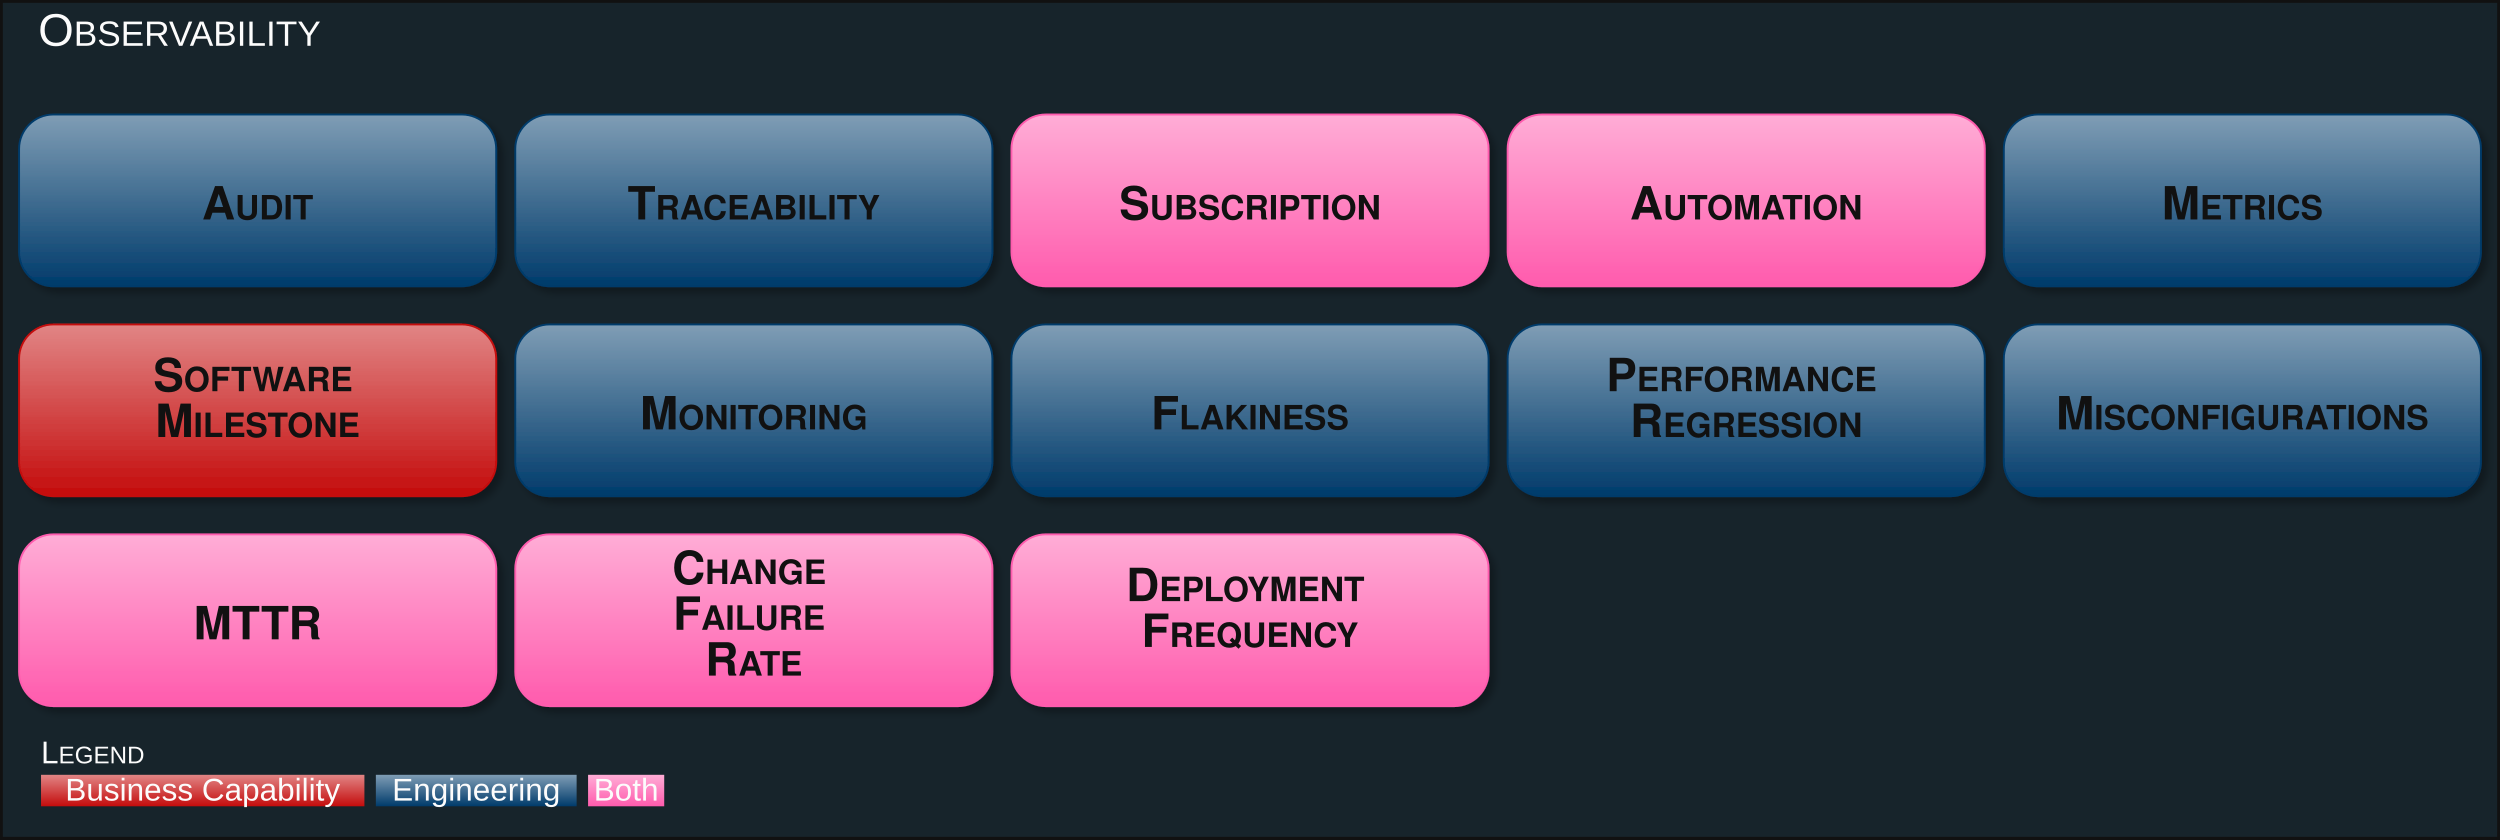
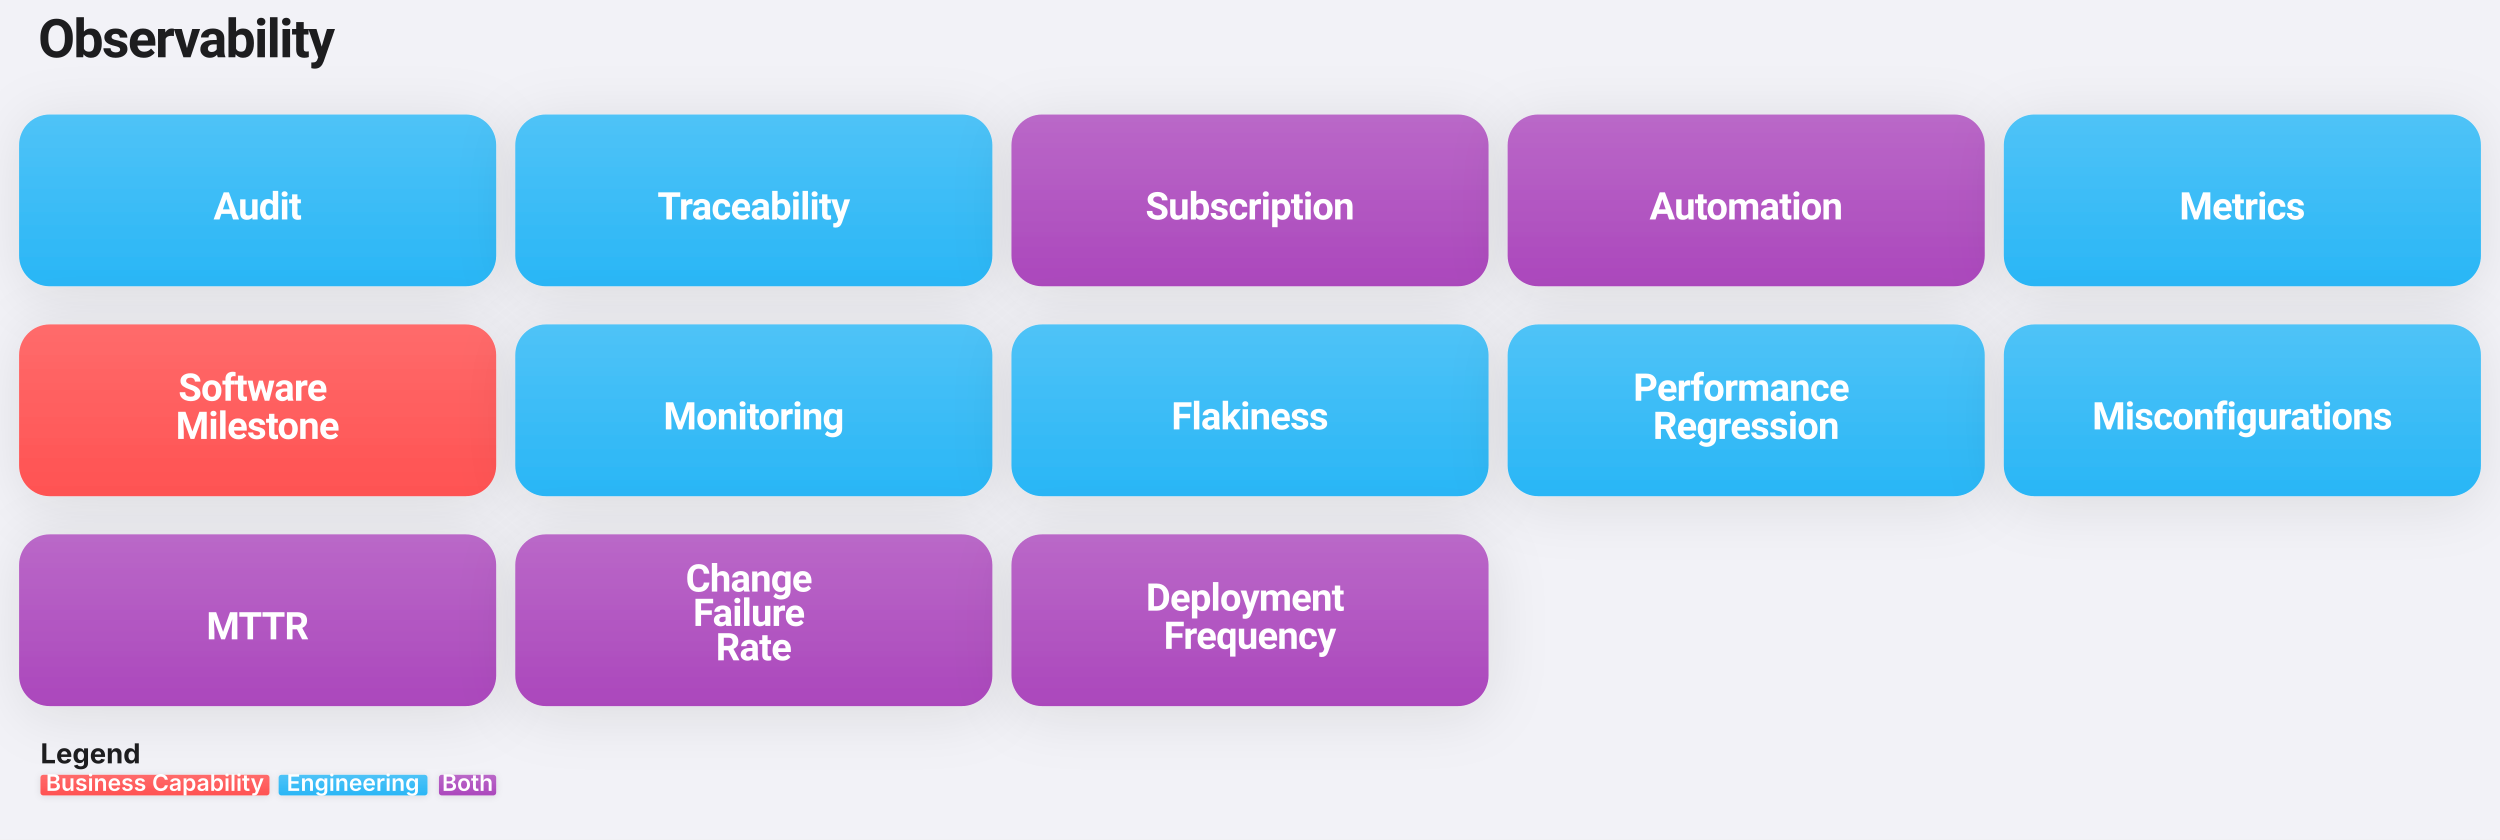
<svg xmlns="http://www.w3.org/2000/svg" width="1310.0" height="440.0" viewBox="0 0 1310.0 440.0" id="diag_37cc8d01-f063-4623-ac65-058f365caa15">
  <defs>
    <linearGradient id="grad_Business_Capability_37cc8d01-f063-4623-ac65-058f365caa15" x2="0%" y2="100%">
-       <stop class="stop1" offset="0%" stop-color="#e18585" />
-       <stop class="stop2" offset="100%" stop-color="hsl(0.0,88.5%,40.8%)" />
+       <stop class="stop1" offset="0%" stop-color="#ff6b6b" />
+       <stop class="stop2" offset="100%" stop-color="#ff5252" />
    </linearGradient>
    <linearGradient id="grad_Engineering_37cc8d01-f063-4623-ac65-058f365caa15" x2="0%" y2="100%">
-       <stop class="stop1" offset="0%" stop-color="#7f9db5" />
-       <stop class="stop2" offset="100%" stop-color="hsl(207.0,100.0%,21.0%)" />
+       <stop class="stop1" offset="0%" stop-color="#4fc3f7" />
+       <stop class="stop2" offset="100%" stop-color="#29b6f6" />
    </linearGradient>
    <linearGradient id="grad_Both_37cc8d01-f063-4623-ac65-058f365caa15" x2="0%" y2="100%">
-       <stop class="stop1" offset="0%" stop-color="#ffadd6" />
-       <stop class="stop2" offset="100%" stop-color="hsl(330.0,100.0%,67.8%)" />
+       <stop class="stop1" offset="0%" stop-color="#ba68c8" />
+       <stop class="stop2" offset="100%" stop-color="#ab47bc" />
    </linearGradient>
-     <filter id="filter">
-       <feMorphology in="SourceAlpha" operator="dilate" radius="2" result="OUTLINE" />
-       <feComposite operator="out" in="OUTLINE" in2="SourceAlpha" />
+     <filter id="ios-shadow" x="-50%" y="-50%" width="200%" height="200%">
+       <feDropShadow dx="0" dy="2" stdDeviation="8" flood-color="rgba(0,0,0,0.15)" flood-opacity="1" />
+       <feDropShadow dx="0" dy="4" stdDeviation="16" flood-color="rgba(0,0,0,0.1)" flood-opacity="1" />
    </filter>
-     <filter id="poly" x="0" y="0" width="200%" height="200%">
-       <feOffset result="offOut" in="SourceGraphic" dx="10" dy="15" />
-       <feGaussianBlur result="blurOut" in="offOut" stdDeviation="5" />
-       <feBlend in="SourceGraphic" in2="blurOut" mode="normal" />
-     </filter>
-     <filter id="shadow2">
-       <feDropShadow dx="-0.8" dy="-0.8" stdDeviation="0" flood-color="pink" flood-opacity="0.5" />
+     <filter id="inner-highlight">
+       <feFlood flood-color="rgba(255,255,255,0.2)" />
+       <feComposite operator="in" in2="SourceGraphic" />
    </filter>
    <style>
-             #diag_37cc8d01-f063-4623-ac65-058f365caa15 .shadowed {
-             -webkit-filter: drop-shadow( 3px 3px 2px rgba(0, 0, 0, .3));
-             filter: drop-shadow( 3px 3px 2px rgba(0, 0, 0, .3));
-             }
-             #diag_37cc8d01-f063-4623-ac65-058f365caa15  .filtered {
-             filter: url(#filter);
-             fill: black;
-             font-family: 'Ultra', serif;
-             font-size: 100px;
- 
-             }
-             #diag_37cc8d01-f063-4623-ac65-058f365caa15  .filtered-small {
-             filter: url(#filter);
-             fill: black;
-             font-family: 'Ultra', serif;
-             font-size: 14px;
- 
+             #diag_37cc8d01-f063-4623-ac65-058f365caa15 .ios-card {
+                 filter: url(#ios-shadow);
+                 transition: all 0.2s ease-in-out;
            }

-             .glass:after,.glass:before{content:"";display:block;position:absolute}.glass{overflow:hidden;color:#fff;text-shadow:0
-             1px 2px rgba(0,0,0,.7);background-image:radial-gradient(circle at
-             center,rgba(0,167,225,.25),rgba(0,110,149,.5));box-shadow:0 5px 10px rgba(0,0,0,.75),inset 0 0 0 2px
-             rgba(0,0,0,.3),inset 0 -6px 6px -3px
-             rgba(0,129,174,.2);position:relative}.glass:after{background:rgba(0,167,225,.2);z-index:0;height:100%;width:100%;top:0;left:0;backdrop-filter:blur(3px)
-             saturate(400%);-webkit-backdrop-filter:blur(3px) saturate(400%)}.glass:before{width:calc(100% -
-             4px);height:35px;background-image:linear-gradient(rgba(255,255,255,.7),rgba(255,255,255,0));top:2px;left:2px;border-radius:30px
-             30px 200px 200px;opacity:.7}.glass:hover{text-shadow:0 1px 2px
-             rgba(0,0,0,.9)}.glass:hover:before{opacity:1}.glass:active{text-shadow:0 0 2px rgba(0,0,0,.9);box-shadow:0
-             3px 8px rgba(0,0,0,.75),inset 0 0 0 2px rgba(0,0,0,.3),inset 0 -6px 6px -3px
-             rgba(0,129,174,.2)}.glass:active:before{height:25px}
+             #diag_37cc8d01-f063-4623-ac65-058f365caa15 .ios-card:hover {
+                 filter: url(#ios-shadow) brightness(1.05);
+                 transform: translateY(-2px);
+             }

-             #diag_37cc8d01-f063-4623-ac65-058f365caa15  .boxText {
-             font-size:24px;
-             font-family: 'Inter var', system-ui, 'Helvetica Neue', Helvetica, Arial, sans-serif;
-             font-variant: small-caps;
-             font-weight: bold;
+             #diag_37cc8d01-f063-4623-ac65-058f365caa15 .boxText {
+                 font-size: 20px;
+                 font-family: -apple-system, BlinkMacSystemFont, 'SF Pro Display', 'Segoe UI', Roboto, Helvetica, Arial, sans-serif;
+                 font-weight: 600;
+                 letter-spacing: -0.02em;
+             }
+ 
+             #diag_37cc8d01-f063-4623-ac65-058f365caa15 .title-text {
+                 font-size: 28px;
+                 font-family: -apple-system, BlinkMacSystemFont, 'SF Pro Display', 'Segoe UI', Roboto, Helvetica, Arial, sans-serif;
+                 font-weight: 700;
+                 letter-spacing: -0.03em;
            }
        </style>
-     <polygon id="ppoint" points="0,5 1.667,2.5 0,0 5,2.5" stroke-width="7" />
-     <rect id="bbox" class="shadowed" width="250" height="90" ry="18" rx="18" />
-     <path id="hconnector" d="M260,50.0 h34" stroke-width="3" stroke-linecap="round" stroke-linejoin="round" />
-     <path id="vconnector" d="M135,100 v34" stroke-width="3" stroke-linecap="round" stroke-linejoin="round" />
+     <rect id="ios-card" class="ios-card" width="250" height="90" ry="16" rx="16" />
  </defs>
-   <rect width="100%" height="100%" fill="#17242b" stroke="#111111" stroke-width="3" />
+   <rect width="100%" height="100%" fill="#f2f2f7" stroke="none" />
  <g transform="translate(0,0)">
    <g transform="translate(0,0)">
-       <text x="20" y="24" text-anchor="start" font-size="24" font-family="Arial,DejaVu Sans,sans-serif" font-variant="small-caps" fill="#fcfcfc">Observability</text>
+       <text x="20" y="30" text-anchor="start" class="title-text" fill="#1d1d1f">Observability</text>
    </g>
    <g transform="translate(0,50)">
      <g transform="translate(0,0)">
-         <rect x="10" y="10" class="shadowed" width="250" height="90" ry="18" rx="18" style="fill: url(#grad_Engineering_37cc8d01-f063-4623-ac65-058f365caa15); stroke: #003b6b;stroke-width: 1;" />
-         <text x="135" fill="#111111" y="65" text-anchor="middle" style="fill:#111111; font-family: 'Ultra', serif;font-size:24px;font-family: 'Inter var', system-ui, 'Helvetica Neue', Helvetica, Arial, sans-serif;font-variant: small-caps;font-weight: bold;">
+         <rect x="10" y="10" class="ios-card" width="250" height="90" ry="16" rx="16" style="fill: url(#grad_Engineering_37cc8d01-f063-4623-ac65-058f365caa15); stroke: none;" />
+         <text x="135" y="65" text-anchor="middle" class="boxText" fill="white">
          <tspan x="135">Audit</tspan>
        </text>
      </g>
      <g transform="translate(260,0)">
-         <rect x="10" y="10" class="shadowed" width="250" height="90" ry="18" rx="18" style="fill: url(#grad_Engineering_37cc8d01-f063-4623-ac65-058f365caa15); stroke: #003b6b;stroke-width: 1;" />
-         <text x="135" fill="#111111" y="65" text-anchor="middle" style="fill:#111111; font-family: 'Ultra', serif;font-size:24px;font-family: 'Inter var', system-ui, 'Helvetica Neue', Helvetica, Arial, sans-serif;font-variant: small-caps;font-weight: bold;">
+         <rect x="10" y="10" class="ios-card" width="250" height="90" ry="16" rx="16" style="fill: url(#grad_Engineering_37cc8d01-f063-4623-ac65-058f365caa15); stroke: none;" />
+         <text x="135" y="65" text-anchor="middle" class="boxText" fill="white">
          <tspan x="135">Traceability</tspan>
        </text>
      </g>
      <g transform="translate(520,0)">
-         <rect x="10" y="10" class="shadowed" width="250" height="90" ry="18" rx="18" style="fill: url(#grad_Both_37cc8d01-f063-4623-ac65-058f365caa15); stroke: #FF5BAE;stroke-width: 1;" />
-         <text x="135" fill="#111111" y="65" text-anchor="middle" style="fill:#111111; font-family: 'Ultra', serif;font-size:24px;font-family: 'Inter var', system-ui, 'Helvetica Neue', Helvetica, Arial, sans-serif;font-variant: small-caps;font-weight: bold;">
+         <rect x="10" y="10" class="ios-card" width="250" height="90" ry="16" rx="16" style="fill: url(#grad_Both_37cc8d01-f063-4623-ac65-058f365caa15); stroke: none;" />
+         <text x="135" y="65" text-anchor="middle" class="boxText" fill="white">
          <tspan x="135">Subscription</tspan>
        </text>
      </g>
      <g transform="translate(780,0)">
-         <rect x="10" y="10" class="shadowed" width="250" height="90" ry="18" rx="18" style="fill: url(#grad_Both_37cc8d01-f063-4623-ac65-058f365caa15); stroke: #FF5BAE;stroke-width: 1;" />
-         <text x="135" fill="#111111" y="65" text-anchor="middle" style="fill:#111111; font-family: 'Ultra', serif;font-size:24px;font-family: 'Inter var', system-ui, 'Helvetica Neue', Helvetica, Arial, sans-serif;font-variant: small-caps;font-weight: bold;">
+         <rect x="10" y="10" class="ios-card" width="250" height="90" ry="16" rx="16" style="fill: url(#grad_Both_37cc8d01-f063-4623-ac65-058f365caa15); stroke: none;" />
+         <text x="135" y="65" text-anchor="middle" class="boxText" fill="white">
          <tspan x="135">Automation</tspan>
        </text>
      </g>
      <g transform="translate(1040,0)">
-         <rect x="10" y="10" class="shadowed" width="250" height="90" ry="18" rx="18" style="fill: url(#grad_Engineering_37cc8d01-f063-4623-ac65-058f365caa15); stroke: #003b6b;stroke-width: 1;" />
-         <text x="135" fill="#111111" y="65" text-anchor="middle" style="fill:#111111; font-family: 'Ultra', serif;font-size:24px;font-family: 'Inter var', system-ui, 'Helvetica Neue', Helvetica, Arial, sans-serif;font-variant: small-caps;font-weight: bold;">
+         <rect x="10" y="10" class="ios-card" width="250" height="90" ry="16" rx="16" style="fill: url(#grad_Engineering_37cc8d01-f063-4623-ac65-058f365caa15); stroke: none;" />
+         <text x="135" y="65" text-anchor="middle" class="boxText" fill="white">
          <tspan x="135">Metrics</tspan>
        </text>
      </g>
      <g transform="translate(0,110)">
-         <rect x="10" y="10" class="shadowed" width="250" height="90" ry="18" rx="18" style="fill: url(#grad_Business_Capability_37cc8d01-f063-4623-ac65-058f365caa15); stroke: #C40C0C;stroke-width: 1;" />
-         <text x="135" fill="#111111" y="45" text-anchor="middle" style="fill:#111111; font-family: 'Ultra', serif;font-size:24px;font-family: 'Inter var', system-ui, 'Helvetica Neue', Helvetica, Arial, sans-serif;font-variant: small-caps;font-weight: bold;">
+         <rect x="10" y="10" class="ios-card" width="250" height="90" ry="16" rx="16" style="fill: url(#grad_Business_Capability_37cc8d01-f063-4623-ac65-058f365caa15); stroke: none;" />
+         <text x="135" y="50" text-anchor="middle" class="boxText" fill="white">
          <tspan x="135">Software</tspan>
-           <tspan x="135" dy="24">Milestone</tspan>
+           <tspan x="135" dy="20">Milestone</tspan>
        </text>
      </g>
      <g transform="translate(260,110)">
-         <rect x="10" y="10" class="shadowed" width="250" height="90" ry="18" rx="18" style="fill: url(#grad_Engineering_37cc8d01-f063-4623-ac65-058f365caa15); stroke: #003b6b;stroke-width: 1;" />
-         <text x="135" fill="#111111" y="65" text-anchor="middle" style="fill:#111111; font-family: 'Ultra', serif;font-size:24px;font-family: 'Inter var', system-ui, 'Helvetica Neue', Helvetica, Arial, sans-serif;font-variant: small-caps;font-weight: bold;">
+         <rect x="10" y="10" class="ios-card" width="250" height="90" ry="16" rx="16" style="fill: url(#grad_Engineering_37cc8d01-f063-4623-ac65-058f365caa15); stroke: none;" />
+         <text x="135" y="65" text-anchor="middle" class="boxText" fill="white">
          <tspan x="135">Monitoring</tspan>
        </text>
      </g>
      <g transform="translate(520,110)">
-         <rect x="10" y="10" class="shadowed" width="250" height="90" ry="18" rx="18" style="fill: url(#grad_Engineering_37cc8d01-f063-4623-ac65-058f365caa15); stroke: #003b6b;stroke-width: 1;" />
-         <text x="135" fill="#111111" y="65" text-anchor="middle" style="fill:#111111; font-family: 'Ultra', serif;font-size:24px;font-family: 'Inter var', system-ui, 'Helvetica Neue', Helvetica, Arial, sans-serif;font-variant: small-caps;font-weight: bold;">
+         <rect x="10" y="10" class="ios-card" width="250" height="90" ry="16" rx="16" style="fill: url(#grad_Engineering_37cc8d01-f063-4623-ac65-058f365caa15); stroke: none;" />
+         <text x="135" y="65" text-anchor="middle" class="boxText" fill="white">
          <tspan x="135">Flakiness</tspan>
        </text>
      </g>
      <g transform="translate(780,110)">
-         <rect x="10" y="10" class="shadowed" width="250" height="90" ry="18" rx="18" style="fill: url(#grad_Engineering_37cc8d01-f063-4623-ac65-058f365caa15); stroke: #003b6b;stroke-width: 1;" />
-         <text x="135" fill="#111111" y="45" text-anchor="middle" style="fill:#111111; font-family: 'Ultra', serif;font-size:24px;font-family: 'Inter var', system-ui, 'Helvetica Neue', Helvetica, Arial, sans-serif;font-variant: small-caps;font-weight: bold;">
+         <rect x="10" y="10" class="ios-card" width="250" height="90" ry="16" rx="16" style="fill: url(#grad_Engineering_37cc8d01-f063-4623-ac65-058f365caa15); stroke: none;" />
+         <text x="135" y="50" text-anchor="middle" class="boxText" fill="white">
          <tspan x="135">Performance</tspan>
-           <tspan x="135" dy="24">Regression</tspan>
+           <tspan x="135" dy="20">Regression</tspan>
        </text>
      </g>
      <g transform="translate(1040,110)">
-         <rect x="10" y="10" class="shadowed" width="250" height="90" ry="18" rx="18" style="fill: url(#grad_Engineering_37cc8d01-f063-4623-ac65-058f365caa15); stroke: #003b6b;stroke-width: 1;" />
-         <text x="135" fill="#111111" y="65" text-anchor="middle" style="fill:#111111; font-family: 'Ultra', serif;font-size:24px;font-family: 'Inter var', system-ui, 'Helvetica Neue', Helvetica, Arial, sans-serif;font-variant: small-caps;font-weight: bold;">
+         <rect x="10" y="10" class="ios-card" width="250" height="90" ry="16" rx="16" style="fill: url(#grad_Engineering_37cc8d01-f063-4623-ac65-058f365caa15); stroke: none;" />
+         <text x="135" y="65" text-anchor="middle" class="boxText" fill="white">
          <tspan x="135">Misconfigurations</tspan>
        </text>
      </g>
      <g transform="translate(0,220)">
-         <rect x="10" y="10" class="shadowed" width="250" height="90" ry="18" rx="18" style="fill: url(#grad_Both_37cc8d01-f063-4623-ac65-058f365caa15); stroke: #FF5BAE;stroke-width: 1;" />
-         <text x="135" fill="#111111" y="65" text-anchor="middle" style="fill:#111111; font-family: 'Ultra', serif;font-size:24px;font-family: 'Inter var', system-ui, 'Helvetica Neue', Helvetica, Arial, sans-serif;font-variant: small-caps;font-weight: bold;">
+         <rect x="10" y="10" class="ios-card" width="250" height="90" ry="16" rx="16" style="fill: url(#grad_Both_37cc8d01-f063-4623-ac65-058f365caa15); stroke: none;" />
+         <text x="135" y="65" text-anchor="middle" class="boxText" fill="white">
          <tspan x="135">MTTR</tspan>
        </text>
      </g>
      <g transform="translate(260,220)">
-         <rect x="10" y="10" class="shadowed" width="250" height="90" ry="18" rx="18" style="fill: url(#grad_Both_37cc8d01-f063-4623-ac65-058f365caa15); stroke: #FF5BAE;stroke-width: 1;" />
-         <text x="135" fill="#111111" y="36" text-anchor="middle" style="fill:#111111; font-family: 'Ultra', serif;font-size:24px;font-family: 'Inter var', system-ui, 'Helvetica Neue', Helvetica, Arial, sans-serif;font-variant: small-caps;font-weight: bold;">
+         <rect x="10" y="10" class="ios-card" width="250" height="90" ry="16" rx="16" style="fill: url(#grad_Both_37cc8d01-f063-4623-ac65-058f365caa15); stroke: none;" />
+         <text x="135" y="40" text-anchor="middle" class="boxText" fill="white">
          <tspan x="135">Change</tspan>
-           <tspan x="135" dy="24">Failure</tspan>
-           <tspan x="135" dy="24">Rate</tspan>
+           <tspan x="135" dy="18">Failure</tspan>
+           <tspan x="135" dy="18">Rate</tspan>
        </text>
      </g>
      <g transform="translate(520,220)">
-         <rect x="10" y="10" class="shadowed" width="250" height="90" ry="18" rx="18" style="fill: url(#grad_Both_37cc8d01-f063-4623-ac65-058f365caa15); stroke: #FF5BAE;stroke-width: 1;" />
-         <text x="135" fill="#111111" y="45" text-anchor="middle" style="fill:#111111; font-family: 'Ultra', serif;font-size:24px;font-family: 'Inter var', system-ui, 'Helvetica Neue', Helvetica, Arial, sans-serif;font-variant: small-caps;font-weight: bold;">
+         <rect x="10" y="10" class="ios-card" width="250" height="90" ry="16" rx="16" style="fill: url(#grad_Both_37cc8d01-f063-4623-ac65-058f365caa15); stroke: none;" />
+         <text x="135" y="50" text-anchor="middle" class="boxText" fill="white">
          <tspan x="135">Deployment</tspan>
-           <tspan x="135" dy="24">Frequency</tspan>
+           <tspan x="135" dy="20">Frequency</tspan>
        </text>
      </g>
-       <g transform="translate(20,350.0),scale(0.15)">
-         <text x="10" font-size="110" font-family="Arial,DejaVu Sans,sans-serif" font-variant="small-caps" fill="#fcfcfc">Legend</text>
-         <g transform="translate(10.0,40)" font-family="Arial,DejaVu Sans,sans-serif" font-size="110">
-           <rect x="0" y="0" width="1129.667" height="110" fill="url(#grad_Business_Capability_37cc8d01-f063-4623-ac65-058f365caa15)" />
-           <text text-anchor="middle" style="fill:#fcfcfc" x="564.833" y="90" textLength="1119.667">Business Capability</text>
+       <g transform="translate(20,350.0),scale(0.12)">
+         <text x="10" font-size="120" font-family="-apple-system, BlinkMacSystemFont, 'SF Pro Display', sans-serif" font-weight="700" fill="#1d1d1f">Legend</text>
+         <g transform="translate(10.0,50)" font-family="-apple-system, BlinkMacSystemFont, 'SF Pro Display', sans-serif" font-size="100" font-weight="600">
+           <rect x="0" y="0" width="1000" height="90" fill="url(#grad_Business_Capability_37cc8d01-f063-4623-ac65-058f365caa15)" rx="12" ry="12" filter="url(#ios-shadow)" />
+           <text text-anchor="middle" style="fill:white" x="500" y="70">Business Capability</text>
        </g>
-         <g transform="translate(1179.667,40)" font-family="Arial,DejaVu Sans,sans-serif" font-size="110">
-           <rect x="0" y="0" width="701.333" height="110" fill="url(#grad_Engineering_37cc8d01-f063-4623-ac65-058f365caa15)" />
-           <text text-anchor="middle" style="fill:#fcfcfc" x="350.667" y="90" textLength="691.333">Engineering</text>
+         <g transform="translate(1050,50)" font-family="-apple-system, BlinkMacSystemFont, 'SF Pro Display', sans-serif" font-size="100" font-weight="600">
+           <rect x="0" y="0" width="650" height="90" fill="url(#grad_Engineering_37cc8d01-f063-4623-ac65-058f365caa15)" rx="12" ry="12" filter="url(#ios-shadow)" />
+           <text text-anchor="middle" style="fill:white" x="325" y="70">Engineering</text>
        </g>
-         <g transform="translate(1921,40)" font-family="Arial,DejaVu Sans,sans-serif" font-size="110">
-           <rect x="0" y="0" width="266" height="110" fill="url(#grad_Both_37cc8d01-f063-4623-ac65-058f365caa15)" />
-           <text text-anchor="middle" style="fill:#fcfcfc" x="133" y="90" textLength="256">Both</text>
+         <g transform="translate(1750,50)" font-family="-apple-system, BlinkMacSystemFont, 'SF Pro Display', sans-serif" font-size="100" font-weight="600">
+           <rect x="0" y="0" width="250" height="90" fill="url(#grad_Both_37cc8d01-f063-4623-ac65-058f365caa15)" rx="12" ry="12" filter="url(#ios-shadow)" />
+           <text text-anchor="middle" style="fill:white" x="125" y="70">Both</text>
        </g>
      </g>
    </g>
  </g>
</svg>
